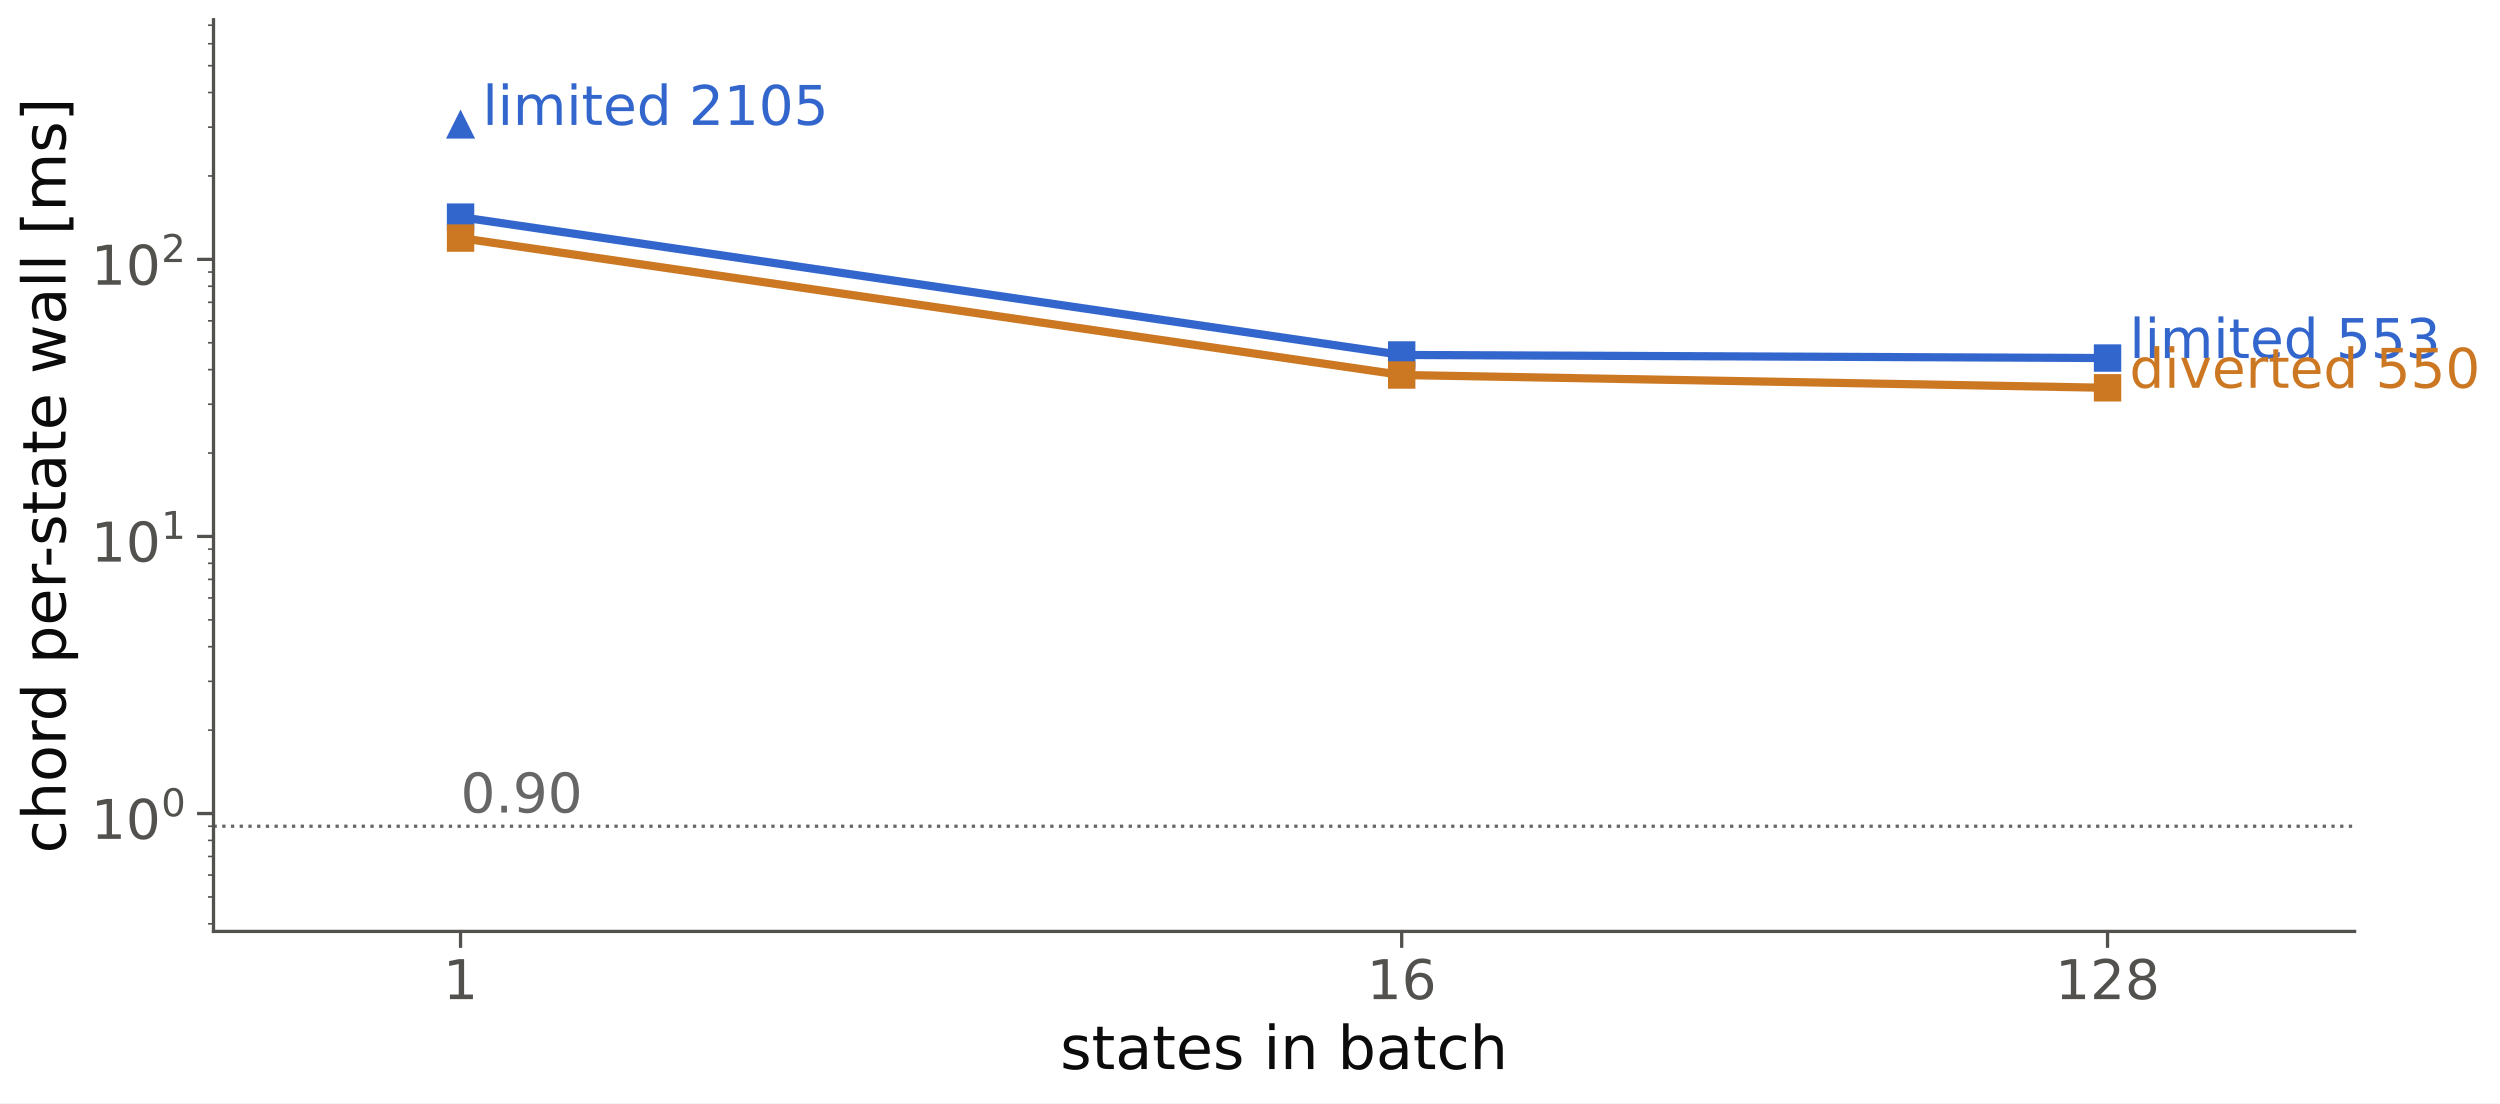
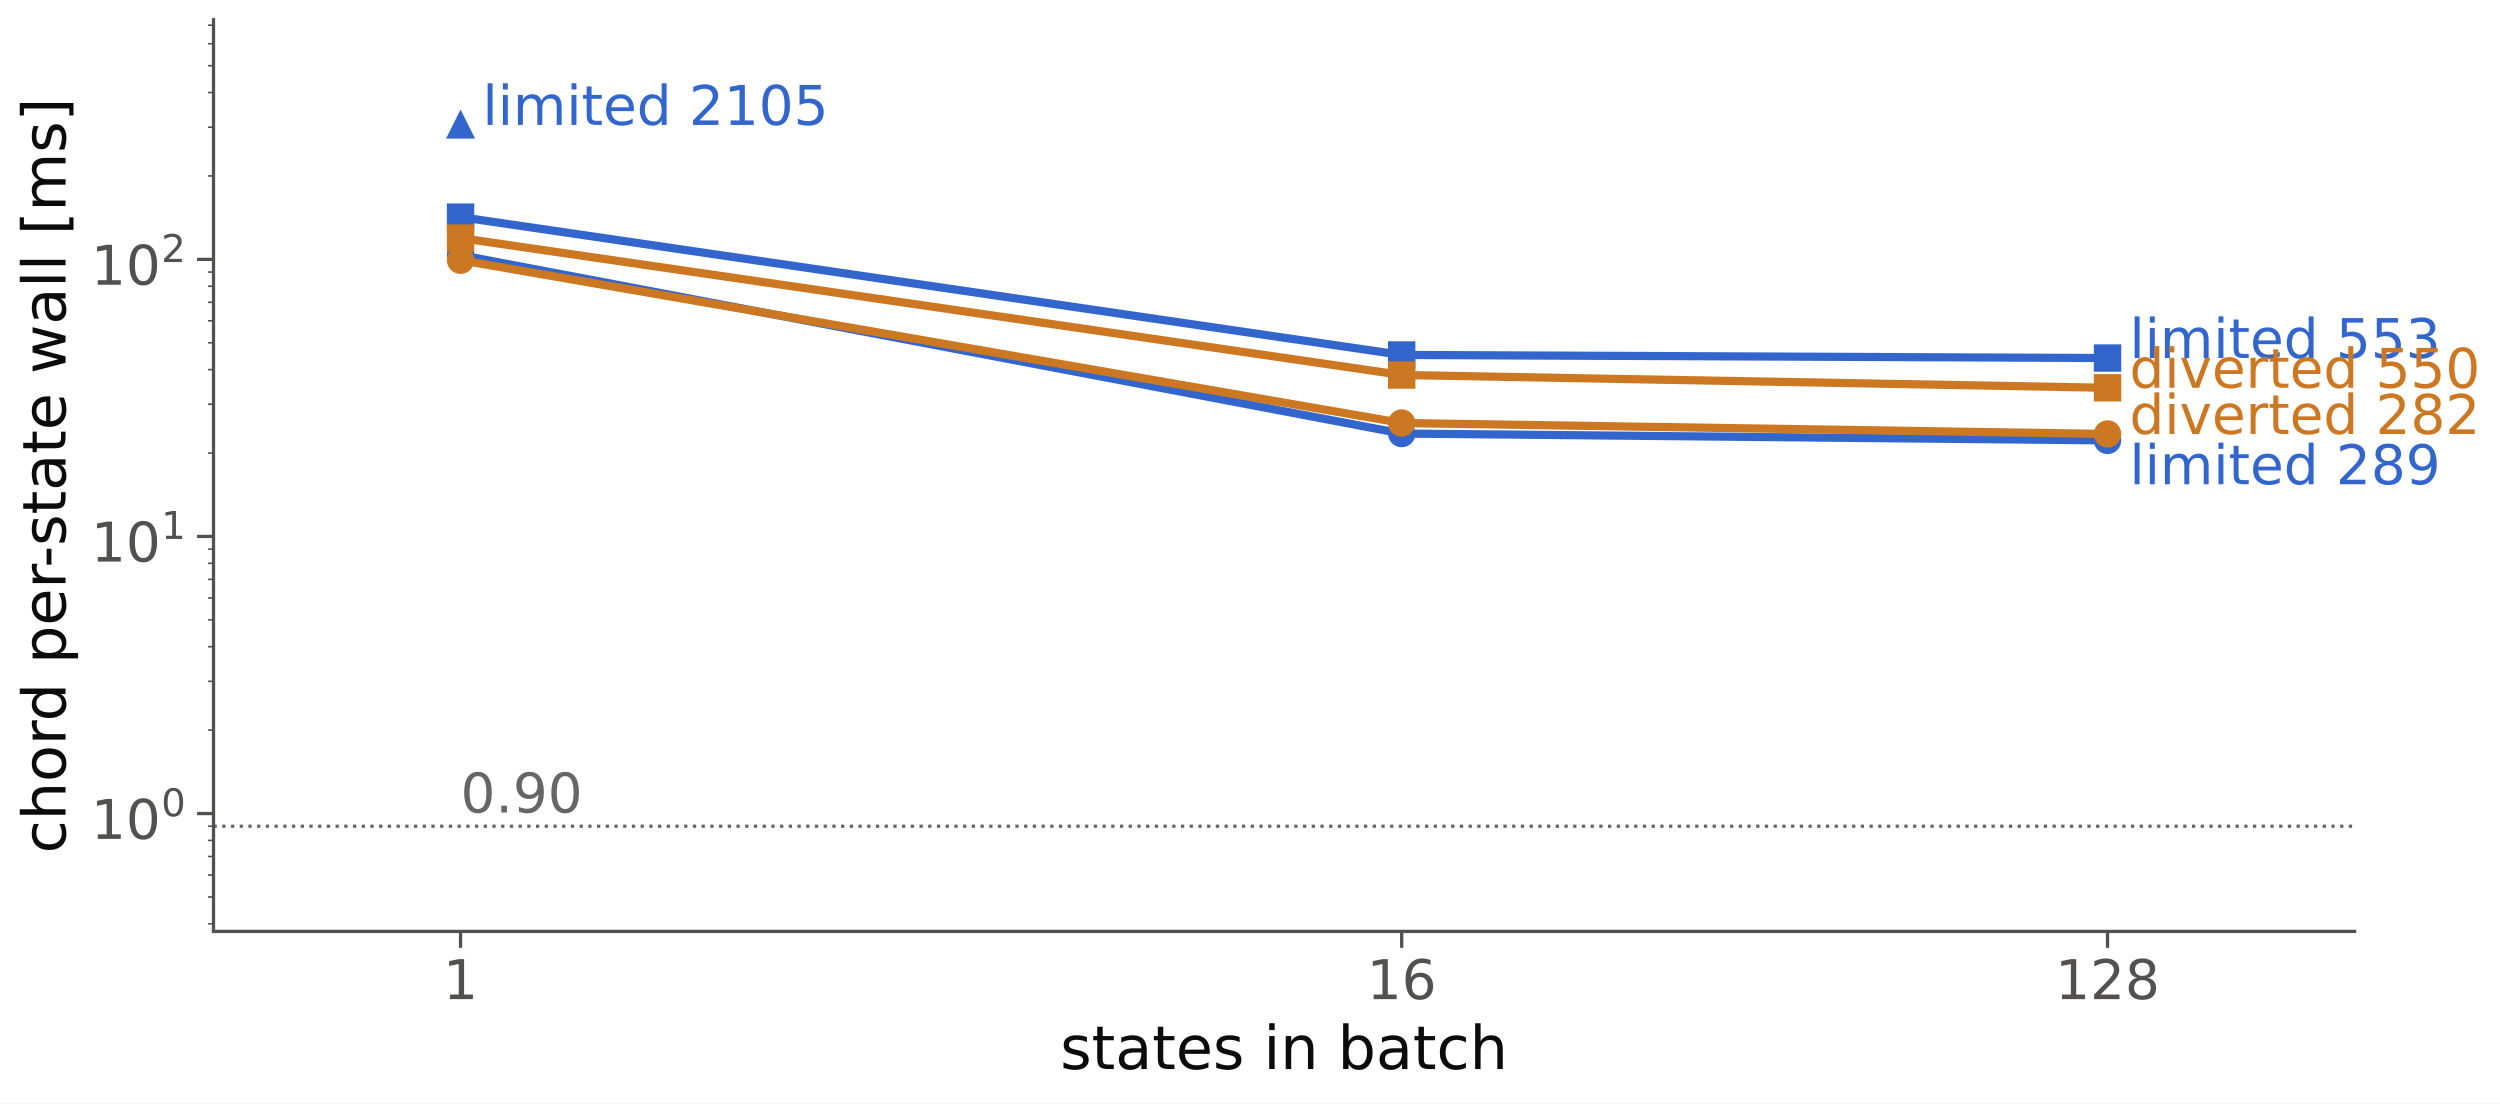
<svg xmlns="http://www.w3.org/2000/svg" xmlns:xlink="http://www.w3.org/1999/xlink" width="912.157pt" height="402.542pt" viewBox="0 0 912.157 402.542" version="1.1">
  <defs>
    <style type="text/css">*{stroke-linejoin: round; stroke-linecap: butt}</style>
  </defs>
  <g id="figure_1">
    <g id="patch_1">
      <path d="M 0 402.542  L 912.157 402.542  L 912.157 0  L 0 0  z " style="fill: #ffffff" />
    </g>
    <g id="axes_1">
      <g id="patch_2">
        <path d="M 77.902 339.84  L 859.102 339.84  L 859.102 7.2  L 77.902 7.2  z " style="fill: #ffffff" />
      </g>
      <g id="matplotlib.axis_1">
        <g id="xtick_1">
          <g id="line2d_1">
            <defs>
              <path id="ma94a15d3b5" d="M 0 0  L 0 6  " style="stroke: #52514e; stroke-width: 1.2" />
            </defs>
            <g>
              <use xlink:href="#ma94a15d3b5" x="168.04" y="339.84" style="fill: #52514e; stroke: #52514e; stroke-width: 1.2" />
            </g>
          </g>
          <g id="text_1">
            <g style="fill: #52514e" transform="translate(161.6777 364.5353) scale(0.2 -0.2)">
              <defs>
                <path id="DejaVuSans-14" d="M 794 531  L 1825 531  L 1825 4091  L 703 3866  L 703 4441  L 1819 4666  L 2450 4666  L 2450 531  L 3481 531  L 3481 0  L 794 0  L 794 531  z " transform="scale(0.015625)" />
              </defs>
              <use xlink:href="#DejaVuSans-14" />
            </g>
          </g>
        </g>
        <g id="xtick_2">
          <g id="line2d_2">
            <g>
              <use xlink:href="#ma94a15d3b5" x="511.425" y="339.84" style="fill: #52514e; stroke: #52514e; stroke-width: 1.2" />
            </g>
          </g>
          <g id="text_2">
            <g style="fill: #52514e" transform="translate(498.6998 364.5353) scale(0.2 -0.2)">
              <defs>
                <path id="DejaVuSans-19" d="M 2113 2584  Q 1688 2584 1439 2293  Q 1191 2003 1191 1497  Q 1191 994 1439 701  Q 1688 409 2113 409  Q 2538 409 2786 701  Q 3034 994 3034 1497  Q 3034 2003 2786 2293  Q 2538 2584 2113 2584  z M 3366 4563  L 3366 3988  Q 3128 4100 2886 4159  Q 2644 4219 2406 4219  Q 1781 4219 1451 3797  Q 1122 3375 1075 2522  Q 1259 2794 1537 2939  Q 1816 3084 2150 3084  Q 2853 3084 3261 2657  Q 3669 2231 3669 1497  Q 3669 778 3244 343  Q 2819 -91 2113 -91  Q 1303 -91 875 529  Q 447 1150 447 2328  Q 447 3434 972 4092  Q 1497 4750 2381 4750  Q 2619 4750 2861 4703  Q 3103 4656 3366 4563  z " transform="scale(0.015625)" />
              </defs>
              <use xlink:href="#DejaVuSans-14" />
              <use xlink:href="#DejaVuSans-19" transform="translate(63.625 0)" />
            </g>
          </g>
        </g>
        <g id="xtick_3">
          <g id="line2d_3">
            <g>
              <use xlink:href="#ma94a15d3b5" x="768.963" y="339.84" style="fill: #52514e; stroke: #52514e; stroke-width: 1.2" />
            </g>
          </g>
          <g id="text_3">
            <g style="fill: #52514e" transform="translate(749.8758 364.5353) scale(0.2 -0.2)">
              <defs>
                <path id="DejaVuSans-15" d="M 1228 531  L 3431 531  L 3431 0  L 469 0  L 469 531  Q 828 903 1448 1529  Q 2069 2156 2228 2338  Q 2531 2678 2651 2914  Q 2772 3150 2772 3378  Q 2772 3750 2511 3984  Q 2250 4219 1831 4219  Q 1534 4219 1204 4116  Q 875 4013 500 3803  L 500 4441  Q 881 4594 1212 4672  Q 1544 4750 1819 4750  Q 2544 4750 2975 4387  Q 3406 4025 3406 3419  Q 3406 3131 3298 2873  Q 3191 2616 2906 2266  Q 2828 2175 2409 1742  Q 1991 1309 1228 531  z " transform="scale(0.015625)" />
                <path id="DejaVuSans-1b" d="M 2034 2216  Q 1584 2216 1326 1975  Q 1069 1734 1069 1313  Q 1069 891 1326 650  Q 1584 409 2034 409  Q 2484 409 2743 651  Q 3003 894 3003 1313  Q 3003 1734 2745 1975  Q 2488 2216 2034 2216  z M 1403 2484  Q 997 2584 770 2862  Q 544 3141 544 3541  Q 544 4100 942 4425  Q 1341 4750 2034 4750  Q 2731 4750 3128 4425  Q 3525 4100 3525 3541  Q 3525 3141 3298 2862  Q 3072 2584 2669 2484  Q 3125 2378 3379 2068  Q 3634 1759 3634 1313  Q 3634 634 3220 271  Q 2806 -91 2034 -91  Q 1263 -91 848 271  Q 434 634 434 1313  Q 434 1759 690 2068  Q 947 2378 1403 2484  z M 1172 3481  Q 1172 3119 1398 2916  Q 1625 2713 2034 2713  Q 2441 2713 2670 2916  Q 2900 3119 2900 3481  Q 2900 3844 2670 4047  Q 2441 4250 2034 4250  Q 1625 4250 1398 4047  Q 1172 3844 1172 3481  z " transform="scale(0.015625)" />
              </defs>
              <use xlink:href="#DejaVuSans-14" />
              <use xlink:href="#DejaVuSans-15" transform="translate(63.625 0)" />
              <use xlink:href="#DejaVuSans-1b" transform="translate(127.25 0)" />
            </g>
          </g>
        </g>
        <g id="text_4">
          <g style="fill: #0b0b0b" transform="translate(386.8319 390.0566) scale(0.22 -0.22)">
            <defs>
              <path id="DejaVuSans-56" d="M 2834 3397  L 2834 2853  Q 2591 2978 2328 3040  Q 2066 3103 1784 3103  Q 1356 3103 1142 2972  Q 928 2841 928 2578  Q 928 2378 1081 2264  Q 1234 2150 1697 2047  L 1894 2003  Q 2506 1872 2764 1633  Q 3022 1394 3022 966  Q 3022 478 2636 193  Q 2250 -91 1575 -91  Q 1294 -91 989 -36  Q 684 19 347 128  L 347 722  Q 666 556 975 473  Q 1284 391 1588 391  Q 1994 391 2212 530  Q 2431 669 2431 922  Q 2431 1156 2273 1281  Q 2116 1406 1581 1522  L 1381 1569  Q 847 1681 609 1914  Q 372 2147 372 2553  Q 372 3047 722 3315  Q 1072 3584 1716 3584  Q 2034 3584 2315 3537  Q 2597 3491 2834 3397  z " transform="scale(0.015625)" />
              <path id="DejaVuSans-57" d="M 1172 4494  L 1172 3500  L 2356 3500  L 2356 3053  L 1172 3053  L 1172 1153  Q 1172 725 1289 603  Q 1406 481 1766 481  L 2356 481  L 2356 0  L 1766 0  Q 1100 0 847 248  Q 594 497 594 1153  L 594 3053  L 172 3053  L 172 3500  L 594 3500  L 594 4494  L 1172 4494  z " transform="scale(0.015625)" />
              <path id="DejaVuSans-44" d="M 2194 1759  Q 1497 1759 1228 1600  Q 959 1441 959 1056  Q 959 750 1161 570  Q 1363 391 1709 391  Q 2188 391 2477 730  Q 2766 1069 2766 1631  L 2766 1759  L 2194 1759  z M 3341 1997  L 3341 0  L 2766 0  L 2766 531  Q 2569 213 2275 61  Q 1981 -91 1556 -91  Q 1019 -91 701 211  Q 384 513 384 1019  Q 384 1609 779 1909  Q 1175 2209 1959 2209  L 2766 2209  L 2766 2266  Q 2766 2663 2505 2880  Q 2244 3097 1772 3097  Q 1472 3097 1187 3025  Q 903 2953 641 2809  L 641 3341  Q 956 3463 1253 3523  Q 1550 3584 1831 3584  Q 2591 3584 2966 3190  Q 3341 2797 3341 1997  z " transform="scale(0.015625)" />
              <path id="DejaVuSans-48" d="M 3597 1894  L 3597 1613  L 953 1613  Q 991 1019 1311 708  Q 1631 397 2203 397  Q 2534 397 2845 478  Q 3156 559 3463 722  L 3463 178  Q 3153 47 2828 -22  Q 2503 -91 2169 -91  Q 1331 -91 842 396  Q 353 884 353 1716  Q 353 2575 817 3079  Q 1281 3584 2069 3584  Q 2775 3584 3186 3129  Q 3597 2675 3597 1894  z M 3022 2063  Q 3016 2534 2758 2815  Q 2500 3097 2075 3097  Q 1594 3097 1305 2825  Q 1016 2553 972 2059  L 3022 2063  z " transform="scale(0.015625)" />
              <path id="DejaVuSans-3" transform="scale(0.015625)" />
              <path id="DejaVuSans-4c" d="M 603 3500  L 1178 3500  L 1178 0  L 603 0  L 603 3500  z M 603 4863  L 1178 4863  L 1178 4134  L 603 4134  L 603 4863  z " transform="scale(0.015625)" />
              <path id="DejaVuSans-51" d="M 3513 2113  L 3513 0  L 2938 0  L 2938 2094  Q 2938 2591 2744 2837  Q 2550 3084 2163 3084  Q 1697 3084 1428 2787  Q 1159 2491 1159 1978  L 1159 0  L 581 0  L 581 3500  L 1159 3500  L 1159 2956  Q 1366 3272 1645 3428  Q 1925 3584 2291 3584  Q 2894 3584 3203 3211  Q 3513 2838 3513 2113  z " transform="scale(0.015625)" />
              <path id="DejaVuSans-45" d="M 3116 1747  Q 3116 2381 2855 2742  Q 2594 3103 2138 3103  Q 1681 3103 1420 2742  Q 1159 2381 1159 1747  Q 1159 1113 1420 752  Q 1681 391 2138 391  Q 2594 391 2855 752  Q 3116 1113 3116 1747  z M 1159 2969  Q 1341 3281 1617 3432  Q 1894 3584 2278 3584  Q 2916 3584 3314 3078  Q 3713 2572 3713 1747  Q 3713 922 3314 415  Q 2916 -91 2278 -91  Q 1894 -91 1617 61  Q 1341 213 1159 525  L 1159 0  L 581 0  L 581 4863  L 1159 4863  L 1159 2969  z " transform="scale(0.015625)" />
              <path id="DejaVuSans-46" d="M 3122 3366  L 3122 2828  Q 2878 2963 2633 3030  Q 2388 3097 2138 3097  Q 1578 3097 1268 2742  Q 959 2388 959 1747  Q 959 1106 1268 751  Q 1578 397 2138 397  Q 2388 397 2633 464  Q 2878 531 3122 666  L 3122 134  Q 2881 22 2623 -34  Q 2366 -91 2075 -91  Q 1284 -91 818 406  Q 353 903 353 1747  Q 353 2603 823 3093  Q 1294 3584 2113 3584  Q 2378 3584 2631 3529  Q 2884 3475 3122 3366  z " transform="scale(0.015625)" />
              <path id="DejaVuSans-4b" d="M 3513 2113  L 3513 0  L 2938 0  L 2938 2094  Q 2938 2591 2744 2837  Q 2550 3084 2163 3084  Q 1697 3084 1428 2787  Q 1159 2491 1159 1978  L 1159 0  L 581 0  L 581 4863  L 1159 4863  L 1159 2956  Q 1366 3272 1645 3428  Q 1925 3584 2291 3584  Q 2894 3584 3203 3211  Q 3513 2838 3513 2113  z " transform="scale(0.015625)" />
            </defs>
            <use xlink:href="#DejaVuSans-56" />
            <use xlink:href="#DejaVuSans-57" transform="translate(52.09375 0)" />
            <use xlink:href="#DejaVuSans-44" transform="translate(91.29688 0)" />
            <use xlink:href="#DejaVuSans-57" transform="translate(152.5781 0)" />
            <use xlink:href="#DejaVuSans-48" transform="translate(191.7812 0)" />
            <use xlink:href="#DejaVuSans-56" transform="translate(253.3125 0)" />
            <use xlink:href="#DejaVuSans-3" transform="translate(305.4062 0)" />
            <use xlink:href="#DejaVuSans-4c" transform="translate(337.1875 0)" />
            <use xlink:href="#DejaVuSans-51" transform="translate(364.9688 0)" />
            <use xlink:href="#DejaVuSans-3" transform="translate(428.3438 0)" />
            <use xlink:href="#DejaVuSans-45" transform="translate(460.125 0)" />
            <use xlink:href="#DejaVuSans-44" transform="translate(523.6094 0)" />
            <use xlink:href="#DejaVuSans-57" transform="translate(584.8906 0)" />
            <use xlink:href="#DejaVuSans-46" transform="translate(624.0938 0)" />
            <use xlink:href="#DejaVuSans-4b" transform="translate(679.0781 0)" />
          </g>
        </g>
      </g>
      <g id="matplotlib.axis_2">
        <g id="ytick_1">
          <g id="line2d_4">
            <defs>
              <path id="mdc4a94d12d" d="M 0 0  L -6 0  " style="stroke: #52514e; stroke-width: 1.2" />
            </defs>
            <g>
              <use xlink:href="#mdc4a94d12d" x="77.902" y="296.832" style="fill: #52514e; stroke: #52514e; stroke-width: 1.2" />
            </g>
          </g>
          <g id="text_5">
            <g style="fill: #52514e" transform="translate(33.20172 306.2323) scale(0.2 -0.2)">
              <defs>
                <path id="DejaVuSans-13" d="M 2034 4250  Q 1547 4250 1301 3770  Q 1056 3291 1056 2328  Q 1056 1369 1301 889  Q 1547 409 2034 409  Q 2525 409 2770 889  Q 3016 1369 3016 2328  Q 3016 3291 2770 3770  Q 2525 4250 2034 4250  z M 2034 4750  Q 2819 4750 3233 4129  Q 3647 3509 3647 2328  Q 3647 1150 3233 529  Q 2819 -91 2034 -91  Q 1250 -91 836 529  Q 422 1150 422 2328  Q 422 3509 836 4129  Q 1250 4750 2034 4750  z " transform="scale(0.015625)" />
              </defs>
              <use xlink:href="#DejaVuSans-14" transform="translate(0 0.746875)" />
              <use xlink:href="#DejaVuSans-13" transform="translate(63.62305 0.746875)" />
              <use xlink:href="#DejaVuSans-13" transform="translate(128.2031 42.04688) scale(0.7)" />
            </g>
          </g>
        </g>
        <g id="ytick_2">
          <g id="line2d_5">
            <g>
              <use xlink:href="#mdc4a94d12d" x="77.902" y="195.732" style="fill: #52514e; stroke: #52514e; stroke-width: 1.2" />
            </g>
          </g>
          <g id="text_6">
            <g style="fill: #52514e" transform="translate(33.20172 205.0317) scale(0.2 -0.2)">
              <use xlink:href="#DejaVuSans-14" transform="translate(0 0.665625)" />
              <use xlink:href="#DejaVuSans-13" transform="translate(63.62305 0.665625)" />
              <use xlink:href="#DejaVuSans-14" transform="translate(128.2031 41.96563) scale(0.7)" />
            </g>
          </g>
        </g>
        <g id="ytick_3">
          <g id="line2d_6">
            <g>
              <use xlink:href="#mdc4a94d12d" x="77.902" y="94.631" style="fill: #52514e; stroke: #52514e; stroke-width: 1.2" />
            </g>
          </g>
          <g id="text_7">
            <g style="fill: #52514e" transform="translate(33.20172 104.031) scale(0.2 -0.2)">
              <use xlink:href="#DejaVuSans-14" transform="translate(0 0.746875)" />
              <use xlink:href="#DejaVuSans-13" transform="translate(63.62305 0.746875)" />
              <use xlink:href="#DejaVuSans-15" transform="translate(128.2031 42.04688) scale(0.7)" />
            </g>
          </g>
        </g>
        <g id="ytick_4">
          <g id="line2d_7">
            <defs>
              <path id="mdb1ea482d9" d="M 0 0  L -2 0  " style="stroke: #52514e; stroke-width: 0.6" />
            </defs>
            <g>
              <use xlink:href="#mdb1ea482d9" x="77.902" y="337.064" style="fill: #52514e; stroke: #52514e; stroke-width: 0.6" />
            </g>
          </g>
        </g>
        <g id="ytick_5">
          <g id="line2d_8">
            <g>
              <use xlink:href="#mdb1ea482d9" x="77.902" y="327.267" style="fill: #52514e; stroke: #52514e; stroke-width: 0.6" />
            </g>
          </g>
        </g>
        <g id="ytick_6">
          <g id="line2d_9">
            <g>
              <use xlink:href="#mdb1ea482d9" x="77.902" y="319.261" style="fill: #52514e; stroke: #52514e; stroke-width: 0.6" />
            </g>
          </g>
        </g>
        <g id="ytick_7">
          <g id="line2d_10">
            <g>
              <use xlink:href="#mdb1ea482d9" x="77.902" y="312.493" style="fill: #52514e; stroke: #52514e; stroke-width: 0.6" />
            </g>
          </g>
        </g>
        <g id="ytick_8">
          <g id="line2d_11">
            <g>
              <use xlink:href="#mdb1ea482d9" x="77.902" y="306.63" style="fill: #52514e; stroke: #52514e; stroke-width: 0.6" />
            </g>
          </g>
        </g>
        <g id="ytick_9">
          <g id="line2d_12">
            <g>
              <use xlink:href="#mdb1ea482d9" x="77.902" y="301.458" style="fill: #52514e; stroke: #52514e; stroke-width: 0.6" />
            </g>
          </g>
        </g>
        <g id="ytick_10">
          <g id="line2d_13">
            <g>
              <use xlink:href="#mdb1ea482d9" x="77.902" y="266.398" style="fill: #52514e; stroke: #52514e; stroke-width: 0.6" />
            </g>
          </g>
        </g>
        <g id="ytick_11">
          <g id="line2d_14">
            <g>
              <use xlink:href="#mdb1ea482d9" x="77.902" y="248.595" style="fill: #52514e; stroke: #52514e; stroke-width: 0.6" />
            </g>
          </g>
        </g>
        <g id="ytick_12">
          <g id="line2d_15">
            <g>
              <use xlink:href="#mdb1ea482d9" x="77.902" y="235.964" style="fill: #52514e; stroke: #52514e; stroke-width: 0.6" />
            </g>
          </g>
        </g>
        <g id="ytick_13">
          <g id="line2d_16">
            <g>
              <use xlink:href="#mdb1ea482d9" x="77.902" y="226.166" style="fill: #52514e; stroke: #52514e; stroke-width: 0.6" />
            </g>
          </g>
        </g>
        <g id="ytick_14">
          <g id="line2d_17">
            <g>
              <use xlink:href="#mdb1ea482d9" x="77.902" y="218.161" style="fill: #52514e; stroke: #52514e; stroke-width: 0.6" />
            </g>
          </g>
        </g>
        <g id="ytick_15">
          <g id="line2d_18">
            <g>
              <use xlink:href="#mdb1ea482d9" x="77.902" y="211.392" style="fill: #52514e; stroke: #52514e; stroke-width: 0.6" />
            </g>
          </g>
        </g>
        <g id="ytick_16">
          <g id="line2d_19">
            <g>
              <use xlink:href="#mdb1ea482d9" x="77.902" y="205.529" style="fill: #52514e; stroke: #52514e; stroke-width: 0.6" />
            </g>
          </g>
        </g>
        <g id="ytick_17">
          <g id="line2d_20">
            <g>
              <use xlink:href="#mdb1ea482d9" x="77.902" y="200.358" style="fill: #52514e; stroke: #52514e; stroke-width: 0.6" />
            </g>
          </g>
        </g>
        <g id="ytick_18">
          <g id="line2d_21">
            <g>
              <use xlink:href="#mdb1ea482d9" x="77.902" y="165.297" style="fill: #52514e; stroke: #52514e; stroke-width: 0.6" />
            </g>
          </g>
        </g>
        <g id="ytick_19">
          <g id="line2d_22">
            <g>
              <use xlink:href="#mdb1ea482d9" x="77.902" y="147.494" style="fill: #52514e; stroke: #52514e; stroke-width: 0.6" />
            </g>
          </g>
        </g>
        <g id="ytick_20">
          <g id="line2d_23">
            <g>
              <use xlink:href="#mdb1ea482d9" x="77.902" y="134.863" style="fill: #52514e; stroke: #52514e; stroke-width: 0.6" />
            </g>
          </g>
        </g>
        <g id="ytick_21">
          <g id="line2d_24">
            <g>
              <use xlink:href="#mdb1ea482d9" x="77.902" y="125.065" style="fill: #52514e; stroke: #52514e; stroke-width: 0.6" />
            </g>
          </g>
        </g>
        <g id="ytick_22">
          <g id="line2d_25">
            <g>
              <use xlink:href="#mdb1ea482d9" x="77.902" y="117.06" style="fill: #52514e; stroke: #52514e; stroke-width: 0.6" />
            </g>
          </g>
        </g>
        <g id="ytick_23">
          <g id="line2d_26">
            <g>
              <use xlink:href="#mdb1ea482d9" x="77.902" y="110.292" style="fill: #52514e; stroke: #52514e; stroke-width: 0.6" />
            </g>
          </g>
        </g>
        <g id="ytick_24">
          <g id="line2d_27">
            <g>
              <use xlink:href="#mdb1ea482d9" x="77.902" y="104.429" style="fill: #52514e; stroke: #52514e; stroke-width: 0.6" />
            </g>
          </g>
        </g>
        <g id="ytick_25">
          <g id="line2d_28">
            <g>
              <use xlink:href="#mdb1ea482d9" x="77.902" y="99.257" style="fill: #52514e; stroke: #52514e; stroke-width: 0.6" />
            </g>
          </g>
        </g>
        <g id="ytick_26">
          <g id="line2d_29">
            <g>
              <use xlink:href="#mdb1ea482d9" x="77.902" y="64.197" style="fill: #52514e; stroke: #52514e; stroke-width: 0.6" />
            </g>
          </g>
        </g>
        <g id="ytick_27">
          <g id="line2d_30">
            <g>
              <use xlink:href="#mdb1ea482d9" x="77.902" y="46.394" style="fill: #52514e; stroke: #52514e; stroke-width: 0.6" />
            </g>
          </g>
        </g>
        <g id="ytick_28">
          <g id="line2d_31">
            <g>
              <use xlink:href="#mdb1ea482d9" x="77.902" y="33.762" style="fill: #52514e; stroke: #52514e; stroke-width: 0.6" />
            </g>
          </g>
        </g>
        <g id="ytick_29">
          <g id="line2d_32">
            <g>
              <use xlink:href="#mdb1ea482d9" x="77.902" y="23.965" style="fill: #52514e; stroke: #52514e; stroke-width: 0.6" />
            </g>
          </g>
        </g>
        <g id="ytick_30">
          <g id="line2d_33">
            <g>
              <use xlink:href="#mdb1ea482d9" x="77.902" y="15.959" style="fill: #52514e; stroke: #52514e; stroke-width: 0.6" />
            </g>
          </g>
        </g>
        <g id="ytick_31">
          <g id="line2d_34">
            <g>
              <use xlink:href="#mdb1ea482d9" x="77.902" y="9.191" style="fill: #52514e; stroke: #52514e; stroke-width: 0.6" />
            </g>
          </g>
        </g>
        <g id="text_8">
          <g style="fill: #0b0b0b" transform="translate(23.91656 311.3517) rotate(-90) scale(0.22 -0.22)">
            <defs>
              <path id="DejaVuSans-52" d="M 1959 3097  Q 1497 3097 1228 2736  Q 959 2375 959 1747  Q 959 1119 1226 758  Q 1494 397 1959 397  Q 2419 397 2687 759  Q 2956 1122 2956 1747  Q 2956 2369 2687 2733  Q 2419 3097 1959 3097  z M 1959 3584  Q 2709 3584 3137 3096  Q 3566 2609 3566 1747  Q 3566 888 3137 398  Q 2709 -91 1959 -91  Q 1206 -91 779 398  Q 353 888 353 1747  Q 353 2609 779 3096  Q 1206 3584 1959 3584  z " transform="scale(0.015625)" />
              <path id="DejaVuSans-55" d="M 2631 2963  Q 2534 3019 2420 3045  Q 2306 3072 2169 3072  Q 1681 3072 1420 2755  Q 1159 2438 1159 1844  L 1159 0  L 581 0  L 581 3500  L 1159 3500  L 1159 2956  Q 1341 3275 1631 3429  Q 1922 3584 2338 3584  Q 2397 3584 2469 3576  Q 2541 3569 2628 3553  L 2631 2963  z " transform="scale(0.015625)" />
              <path id="DejaVuSans-47" d="M 2906 2969  L 2906 4863  L 3481 4863  L 3481 0  L 2906 0  L 2906 525  Q 2725 213 2448 61  Q 2172 -91 1784 -91  Q 1150 -91 751 415  Q 353 922 353 1747  Q 353 2572 751 3078  Q 1150 3584 1784 3584  Q 2172 3584 2448 3432  Q 2725 3281 2906 2969  z M 947 1747  Q 947 1113 1208 752  Q 1469 391 1925 391  Q 2381 391 2643 752  Q 2906 1113 2906 1747  Q 2906 2381 2643 2742  Q 2381 3103 1925 3103  Q 1469 3103 1208 2742  Q 947 2381 947 1747  z " transform="scale(0.015625)" />
              <path id="DejaVuSans-53" d="M 1159 525  L 1159 -1331  L 581 -1331  L 581 3500  L 1159 3500  L 1159 2969  Q 1341 3281 1617 3432  Q 1894 3584 2278 3584  Q 2916 3584 3314 3078  Q 3713 2572 3713 1747  Q 3713 922 3314 415  Q 2916 -91 2278 -91  Q 1894 -91 1617 61  Q 1341 213 1159 525  z M 3116 1747  Q 3116 2381 2855 2742  Q 2594 3103 2138 3103  Q 1681 3103 1420 2742  Q 1159 2381 1159 1747  Q 1159 1113 1420 752  Q 1681 391 2138 391  Q 2594 391 2855 752  Q 3116 1113 3116 1747  z " transform="scale(0.015625)" />
              <path id="DejaVuSans-10" d="M 313 2009  L 1997 2009  L 1997 1497  L 313 1497  L 313 2009  z " transform="scale(0.015625)" />
              <path id="DejaVuSans-5a" d="M 269 3500  L 844 3500  L 1563 769  L 2278 3500  L 2956 3500  L 3675 769  L 4391 3500  L 4966 3500  L 4050 0  L 3372 0  L 2619 2869  L 1863 0  L 1184 0  L 269 3500  z " transform="scale(0.015625)" />
              <path id="DejaVuSans-4f" d="M 603 4863  L 1178 4863  L 1178 0  L 603 0  L 603 4863  z " transform="scale(0.015625)" />
              <path id="DejaVuSans-3e" d="M 550 4863  L 1875 4863  L 1875 4416  L 1125 4416  L 1125 -397  L 1875 -397  L 1875 -844  L 550 -844  L 550 4863  z " transform="scale(0.015625)" />
              <path id="DejaVuSans-50" d="M 3328 2828  Q 3544 3216 3844 3400  Q 4144 3584 4550 3584  Q 5097 3584 5394 3201  Q 5691 2819 5691 2113  L 5691 0  L 5113 0  L 5113 2094  Q 5113 2597 4934 2840  Q 4756 3084 4391 3084  Q 3944 3084 3684 2787  Q 3425 2491 3425 1978  L 3425 0  L 2847 0  L 2847 2094  Q 2847 2600 2669 2842  Q 2491 3084 2119 3084  Q 1678 3084 1418 2786  Q 1159 2488 1159 1978  L 1159 0  L 581 0  L 581 3500  L 1159 3500  L 1159 2956  Q 1356 3278 1631 3431  Q 1906 3584 2284 3584  Q 2666 3584 2933 3390  Q 3200 3197 3328 2828  z " transform="scale(0.015625)" />
              <path id="DejaVuSans-40" d="M 1947 4863  L 1947 -844  L 622 -844  L 622 -397  L 1369 -397  L 1369 4416  L 622 4416  L 622 4863  L 1947 4863  z " transform="scale(0.015625)" />
            </defs>
            <use xlink:href="#DejaVuSans-46" />
            <use xlink:href="#DejaVuSans-4b" transform="translate(54.98438 0)" />
            <use xlink:href="#DejaVuSans-52" transform="translate(118.3594 0)" />
            <use xlink:href="#DejaVuSans-55" transform="translate(179.5469 0)" />
            <use xlink:href="#DejaVuSans-47" transform="translate(218.9062 0)" />
            <use xlink:href="#DejaVuSans-3" transform="translate(282.3906 0)" />
            <use xlink:href="#DejaVuSans-53" transform="translate(314.1719 0)" />
            <use xlink:href="#DejaVuSans-48" transform="translate(377.6562 0)" />
            <use xlink:href="#DejaVuSans-55" transform="translate(439.1875 0)" />
            <use xlink:href="#DejaVuSans-10" transform="translate(473.9062 0)" />
            <use xlink:href="#DejaVuSans-56" transform="translate(509.9844 0)" />
            <use xlink:href="#DejaVuSans-57" transform="translate(562.0781 0)" />
            <use xlink:href="#DejaVuSans-44" transform="translate(601.2812 0)" />
            <use xlink:href="#DejaVuSans-57" transform="translate(662.5625 0)" />
            <use xlink:href="#DejaVuSans-48" transform="translate(701.7656 0)" />
            <use xlink:href="#DejaVuSans-3" transform="translate(763.2969 0)" />
            <use xlink:href="#DejaVuSans-5a" transform="translate(795.0781 0)" />
            <use xlink:href="#DejaVuSans-44" transform="translate(876.8594 0)" />
            <use xlink:href="#DejaVuSans-4f" transform="translate(938.1406 0)" />
            <use xlink:href="#DejaVuSans-4f" transform="translate(965.9219 0)" />
            <use xlink:href="#DejaVuSans-3" transform="translate(993.7031 0)" />
            <use xlink:href="#DejaVuSans-3e" transform="translate(1025.484 0)" />
            <use xlink:href="#DejaVuSans-50" transform="translate(1064.5 0)" />
            <use xlink:href="#DejaVuSans-56" transform="translate(1161.906 0)" />
            <use xlink:href="#DejaVuSans-40" transform="translate(1214 0)" />
          </g>
        </g>
      </g>
      <g id="line2d_35">
+         <path d="M 168.04 93.092  L 511.425 158.189  L 768.963 160.688  " clip-path="url(#p6f14d829a3)" style="fill: none; stroke: #3366cc; stroke-width: 3; stroke-linecap: square" />
+         <defs>
+           <path id="m1c339d5eeb" d="M 0 4.5  C 1.193 4.5 2.338 4.026 3.182 3.182  C 4.026 2.338 4.5 1.193 4.5 0  C 4.5 -1.193 4.026 -2.338 3.182 -3.182  C 2.338 -4.026 1.193 -4.5 0 -4.5  C -1.193 -4.5 -2.338 -4.026 -3.182 -3.182  C -4.026 -2.338 -4.5 -1.193 -4.5 0  C -4.5 1.193 -4.026 2.338 -3.182 3.182  C -2.338 4.026 -1.193 4.5 0 4.5  z " style="stroke: #3366cc" />
+         </defs>
+         <g clip-path="url(#p6f14d829a3)">
+           <use xlink:href="#m1c339d5eeb" x="168.04" y="93.092" style="fill: #3366cc; stroke: #3366cc" />
+           <use xlink:href="#m1c339d5eeb" x="511.425" y="158.189" style="fill: #3366cc; stroke: #3366cc" />
+           <use xlink:href="#m1c339d5eeb" x="768.963" y="160.688" style="fill: #3366cc; stroke: #3366cc" />
+         </g>
+       </g>
+       <g id="line2d_36">
        <path d="M 168.04 79.22  L 511.425 129.514  L 768.963 130.636  " clip-path="url(#p6f14d829a3)" style="fill: none; stroke: #3366cc; stroke-width: 3; stroke-linecap: square" />
        <defs>
          <path id="m576350fb84" d="M -4.5 4.5  L 4.5 4.5  L 4.5 -4.5  L -4.5 -4.5  z " style="stroke: #3366cc; stroke-linejoin: miter" />
        </defs>
        <g clip-path="url(#p6f14d829a3)">
          <use xlink:href="#m576350fb84" x="168.04" y="79.22" style="fill: #3366cc; stroke: #3366cc; stroke-linejoin: miter" />
          <use xlink:href="#m576350fb84" x="511.425" y="129.514" style="fill: #3366cc; stroke: #3366cc; stroke-linejoin: miter" />
          <use xlink:href="#m576350fb84" x="768.963" y="130.636" style="fill: #3366cc; stroke: #3366cc; stroke-linejoin: miter" />
        </g>
      </g>
-       <g id="line2d_36">
+       <g id="line2d_37">
        <path d="M 168.04 45.582  " clip-path="url(#p6f14d829a3)" style="fill: none; stroke: #3366cc; stroke-width: 3; stroke-linecap: square" />
        <defs>
          <path id="m520d05a911" d="M 0 -4.5  L -4.5 4.5  L 4.5 4.5  z " style="stroke: #3366cc; stroke-linejoin: miter" />
        </defs>
        <g clip-path="url(#p6f14d829a3)">
          <use xlink:href="#m520d05a911" x="168.04" y="45.582" style="fill: #3366cc; stroke: #3366cc; stroke-linejoin: miter" />
        </g>
      </g>
-       <g id="line2d_37">
+       <g id="line2d_38">
+         <path d="M 168.04 94.954  L 511.425 154.342  L 768.963 158.339  " clip-path="url(#p6f14d829a3)" style="fill: none; stroke: #cc7722; stroke-width: 3; stroke-linecap: square" />
+         <defs>
+           <path id="m14ccee2668" d="M 0 4.5  C 1.193 4.5 2.338 4.026 3.182 3.182  C 4.026 2.338 4.5 1.193 4.5 0  C 4.5 -1.193 4.026 -2.338 3.182 -3.182  C 2.338 -4.026 1.193 -4.5 0 -4.5  C -1.193 -4.5 -2.338 -4.026 -3.182 -3.182  C -4.026 -2.338 -4.5 -1.193 -4.5 0  C -4.5 1.193 -4.026 2.338 -3.182 3.182  C -2.338 4.026 -1.193 4.5 0 4.5  z " style="stroke: #cc7722" />
+         </defs>
+         <g clip-path="url(#p6f14d829a3)">
+           <use xlink:href="#m14ccee2668" x="168.04" y="94.954" style="fill: #cc7722; stroke: #cc7722" />
+           <use xlink:href="#m14ccee2668" x="511.425" y="154.342" style="fill: #cc7722; stroke: #cc7722" />
+           <use xlink:href="#m14ccee2668" x="768.963" y="158.339" style="fill: #cc7722; stroke: #cc7722" />
+         </g>
+       </g>
+       <g id="line2d_39">
        <path d="M 168.04 86.864  L 511.425 136.827  L 768.963 141.495  " clip-path="url(#p6f14d829a3)" style="fill: none; stroke: #cc7722; stroke-width: 3; stroke-linecap: square" />
        <defs>
          <path id="me9ee7860a4" d="M -4.5 4.5  L 4.5 4.5  L 4.5 -4.5  L -4.5 -4.5  z " style="stroke: #cc7722; stroke-linejoin: miter" />
        </defs>
        <g clip-path="url(#p6f14d829a3)">
          <use xlink:href="#me9ee7860a4" x="168.04" y="86.864" style="fill: #cc7722; stroke: #cc7722; stroke-linejoin: miter" />
          <use xlink:href="#me9ee7860a4" x="511.425" y="136.827" style="fill: #cc7722; stroke: #cc7722; stroke-linejoin: miter" />
          <use xlink:href="#me9ee7860a4" x="768.963" y="141.495" style="fill: #cc7722; stroke: #cc7722; stroke-linejoin: miter" />
        </g>
      </g>
-       <g id="line2d_38">
+       <g id="line2d_40">
        <path d="M 77.902 301.458  L 859.102 301.458  " clip-path="url(#p6f14d829a3)" style="fill: none; stroke-dasharray: 1.2,1.98; stroke-dashoffset: 0; stroke: #666666; stroke-width: 1.2" />
      </g>
      <g id="patch_3">
        <path d="M 77.902 339.84  L 77.902 7.2  " style="fill: none; stroke: #52514e; stroke-width: 1.2; stroke-linejoin: miter; stroke-linecap: square" />
      </g>
      <g id="patch_4">
        <path d="M 77.902 339.84  L 859.102 339.84  " style="fill: none; stroke: #52514e; stroke-width: 1.2; stroke-linejoin: miter; stroke-linecap: square" />
      </g>
      <g id="text_9">
+         <g style="fill: #3366cc" transform="translate(776.9633 176.6876) scale(0.2 -0.2)">
+           <defs>
+             <path id="DejaVuSans-1c" d="M 703 97  L 703 672  Q 941 559 1184 500  Q 1428 441 1663 441  Q 2288 441 2617 861  Q 2947 1281 2994 2138  Q 2813 1869 2534 1725  Q 2256 1581 1919 1581  Q 1219 1581 811 2004  Q 403 2428 403 3163  Q 403 3881 828 4315  Q 1253 4750 1959 4750  Q 2769 4750 3195 4129  Q 3622 3509 3622 2328  Q 3622 1225 3098 567  Q 2575 -91 1691 -91  Q 1453 -91 1209 -44  Q 966 3 703 97  z M 1959 2075  Q 2384 2075 2632 2365  Q 2881 2656 2881 3163  Q 2881 3666 2632 3958  Q 2384 4250 1959 4250  Q 1534 4250 1286 3958  Q 1038 3666 1038 3163  Q 1038 2656 1286 2365  Q 1534 2075 1959 2075  z " transform="scale(0.015625)" />
+           </defs>
+           <use xlink:href="#DejaVuSans-4f" />
+           <use xlink:href="#DejaVuSans-4c" transform="translate(27.78125 0)" />
+           <use xlink:href="#DejaVuSans-50" transform="translate(55.5625 0)" />
+           <use xlink:href="#DejaVuSans-4c" transform="translate(152.9688 0)" />
+           <use xlink:href="#DejaVuSans-57" transform="translate(180.75 0)" />
+           <use xlink:href="#DejaVuSans-48" transform="translate(219.9531 0)" />
+           <use xlink:href="#DejaVuSans-47" transform="translate(281.4844 0)" />
+           <use xlink:href="#DejaVuSans-3" transform="translate(344.9688 0)" />
+           <use xlink:href="#DejaVuSans-15" transform="translate(376.75 0)" />
+           <use xlink:href="#DejaVuSans-1b" transform="translate(440.375 0)" />
+           <use xlink:href="#DejaVuSans-1c" transform="translate(504 0)" />
+         </g>
+       </g>
+       <g id="text_10">
        <g style="fill: #3366cc" transform="translate(776.9633 130.6356) scale(0.2 -0.2)">
          <defs>
            <path id="DejaVuSans-18" d="M 691 4666  L 3169 4666  L 3169 4134  L 1269 4134  L 1269 2991  Q 1406 3038 1543 3061  Q 1681 3084 1819 3084  Q 2600 3084 3056 2656  Q 3513 2228 3513 1497  Q 3513 744 3044 326  Q 2575 -91 1722 -91  Q 1428 -91 1123 -41  Q 819 9 494 109  L 494 744  Q 775 591 1075 516  Q 1375 441 1709 441  Q 2250 441 2565 725  Q 2881 1009 2881 1497  Q 2881 1984 2565 2268  Q 2250 2553 1709 2553  Q 1456 2553 1204 2497  Q 953 2441 691 2322  L 691 4666  z " transform="scale(0.015625)" />
            <path id="DejaVuSans-16" d="M 2597 2516  Q 3050 2419 3304 2112  Q 3559 1806 3559 1356  Q 3559 666 3084 287  Q 2609 -91 1734 -91  Q 1441 -91 1130 -33  Q 819 25 488 141  L 488 750  Q 750 597 1062 519  Q 1375 441 1716 441  Q 2309 441 2620 675  Q 2931 909 2931 1356  Q 2931 1769 2642 2001  Q 2353 2234 1838 2234  L 1294 2234  L 1294 2753  L 1863 2753  Q 2328 2753 2575 2939  Q 2822 3125 2822 3475  Q 2822 3834 2567 4026  Q 2313 4219 1838 4219  Q 1578 4219 1281 4162  Q 984 4106 628 3988  L 628 4550  Q 988 4650 1302 4700  Q 1616 4750 1894 4750  Q 2613 4750 3031 4423  Q 3450 4097 3450 3541  Q 3450 3153 3228 2886  Q 3006 2619 2597 2516  z " transform="scale(0.015625)" />
          </defs>
          <use xlink:href="#DejaVuSans-4f" />
          <use xlink:href="#DejaVuSans-4c" transform="translate(27.78125 0)" />
          <use xlink:href="#DejaVuSans-50" transform="translate(55.5625 0)" />
          <use xlink:href="#DejaVuSans-4c" transform="translate(152.9688 0)" />
          <use xlink:href="#DejaVuSans-57" transform="translate(180.75 0)" />
          <use xlink:href="#DejaVuSans-48" transform="translate(219.9531 0)" />
          <use xlink:href="#DejaVuSans-47" transform="translate(281.4844 0)" />
          <use xlink:href="#DejaVuSans-3" transform="translate(344.9688 0)" />
          <use xlink:href="#DejaVuSans-18" transform="translate(376.75 0)" />
          <use xlink:href="#DejaVuSans-18" transform="translate(440.375 0)" />
          <use xlink:href="#DejaVuSans-16" transform="translate(504 0)" />
        </g>
      </g>
-       <g id="text_10">
+       <g id="text_11">
        <g style="fill: #3366cc" transform="translate(176.0402 45.58154) scale(0.2 -0.2)">
          <use xlink:href="#DejaVuSans-4f" />
          <use xlink:href="#DejaVuSans-4c" transform="translate(27.78125 0)" />
          <use xlink:href="#DejaVuSans-50" transform="translate(55.5625 0)" />
          <use xlink:href="#DejaVuSans-4c" transform="translate(152.9688 0)" />
          <use xlink:href="#DejaVuSans-57" transform="translate(180.75 0)" />
          <use xlink:href="#DejaVuSans-48" transform="translate(219.9531 0)" />
          <use xlink:href="#DejaVuSans-47" transform="translate(281.4844 0)" />
          <use xlink:href="#DejaVuSans-3" transform="translate(344.9688 0)" />
          <use xlink:href="#DejaVuSans-15" transform="translate(376.75 0)" />
          <use xlink:href="#DejaVuSans-14" transform="translate(440.375 0)" />
          <use xlink:href="#DejaVuSans-13" transform="translate(504 0)" />
          <use xlink:href="#DejaVuSans-18" transform="translate(567.625 0)" />
        </g>
      </g>
-       <g id="text_11">
-         <g style="fill: #cc7722" transform="translate(776.9633 141.4951) scale(0.2 -0.2)">
+       <g id="text_12">
+         <g style="fill: #cc7722" transform="translate(776.9633 158.3388) scale(0.2 -0.2)">
          <defs>
            <path id="DejaVuSans-59" d="M 191 3500  L 800 3500  L 1894 563  L 2988 3500  L 3597 3500  L 2284 0  L 1503 0  L 191 3500  z " transform="scale(0.015625)" />
          </defs>
          <use xlink:href="#DejaVuSans-47" />
          <use xlink:href="#DejaVuSans-4c" transform="translate(63.48438 0)" />
          <use xlink:href="#DejaVuSans-59" transform="translate(91.26562 0)" />
          <use xlink:href="#DejaVuSans-48" transform="translate(150.4531 0)" />
          <use xlink:href="#DejaVuSans-55" transform="translate(211.9844 0)" />
          <use xlink:href="#DejaVuSans-57" transform="translate(253.0938 0)" />
          <use xlink:href="#DejaVuSans-48" transform="translate(292.2969 0)" />
          <use xlink:href="#DejaVuSans-47" transform="translate(353.8281 0)" />
          <use xlink:href="#DejaVuSans-3" transform="translate(417.3125 0)" />
+           <use xlink:href="#DejaVuSans-15" transform="translate(449.0938 0)" />
+           <use xlink:href="#DejaVuSans-1b" transform="translate(512.7188 0)" />
+           <use xlink:href="#DejaVuSans-15" transform="translate(576.3438 0)" />
+         </g>
+       </g>
+       <g id="text_13">
+         <g style="fill: #cc7722" transform="translate(776.9633 141.4951) scale(0.2 -0.2)">
+           <use xlink:href="#DejaVuSans-47" />
+           <use xlink:href="#DejaVuSans-4c" transform="translate(63.48438 0)" />
+           <use xlink:href="#DejaVuSans-59" transform="translate(91.26562 0)" />
+           <use xlink:href="#DejaVuSans-48" transform="translate(150.4531 0)" />
+           <use xlink:href="#DejaVuSans-55" transform="translate(211.9844 0)" />
+           <use xlink:href="#DejaVuSans-57" transform="translate(253.0938 0)" />
+           <use xlink:href="#DejaVuSans-48" transform="translate(292.2969 0)" />
+           <use xlink:href="#DejaVuSans-47" transform="translate(353.8281 0)" />
+           <use xlink:href="#DejaVuSans-3" transform="translate(417.3125 0)" />
          <use xlink:href="#DejaVuSans-18" transform="translate(449.0938 0)" />
          <use xlink:href="#DejaVuSans-18" transform="translate(512.7188 0)" />
          <use xlink:href="#DejaVuSans-13" transform="translate(576.3438 0)" />
        </g>
      </g>
-       <g id="text_12">
+       <g id="text_14">
        <g style="fill: #666666" transform="translate(168.0402 296.4585) scale(0.2 -0.2)">
          <defs>
            <path id="DejaVuSans-11" d="M 684 794  L 1344 794  L 1344 0  L 684 0  L 684 794  z " transform="scale(0.015625)" />
-             <path id="DejaVuSans-1c" d="M 703 97  L 703 672  Q 941 559 1184 500  Q 1428 441 1663 441  Q 2288 441 2617 861  Q 2947 1281 2994 2138  Q 2813 1869 2534 1725  Q 2256 1581 1919 1581  Q 1219 1581 811 2004  Q 403 2428 403 3163  Q 403 3881 828 4315  Q 1253 4750 1959 4750  Q 2769 4750 3195 4129  Q 3622 3509 3622 2328  Q 3622 1225 3098 567  Q 2575 -91 1691 -91  Q 1453 -91 1209 -44  Q 966 3 703 97  z M 1959 2075  Q 2384 2075 2632 2365  Q 2881 2656 2881 3163  Q 2881 3666 2632 3958  Q 2384 4250 1959 4250  Q 1534 4250 1286 3958  Q 1038 3666 1038 3163  Q 1038 2656 1286 2365  Q 1534 2075 1959 2075  z " transform="scale(0.015625)" />
          </defs>
          <use xlink:href="#DejaVuSans-13" />
          <use xlink:href="#DejaVuSans-11" transform="translate(63.625 0)" />
          <use xlink:href="#DejaVuSans-1c" transform="translate(95.40625 0)" />
          <use xlink:href="#DejaVuSans-13" transform="translate(159.0312 0)" />
        </g>
      </g>
    </g>
  </g>
  <defs>
    <clipPath id="p6f14d829a3">
      <rect x="77.902" y="7.2" width="781.2" height="332.64" />
    </clipPath>
  </defs>
</svg>
